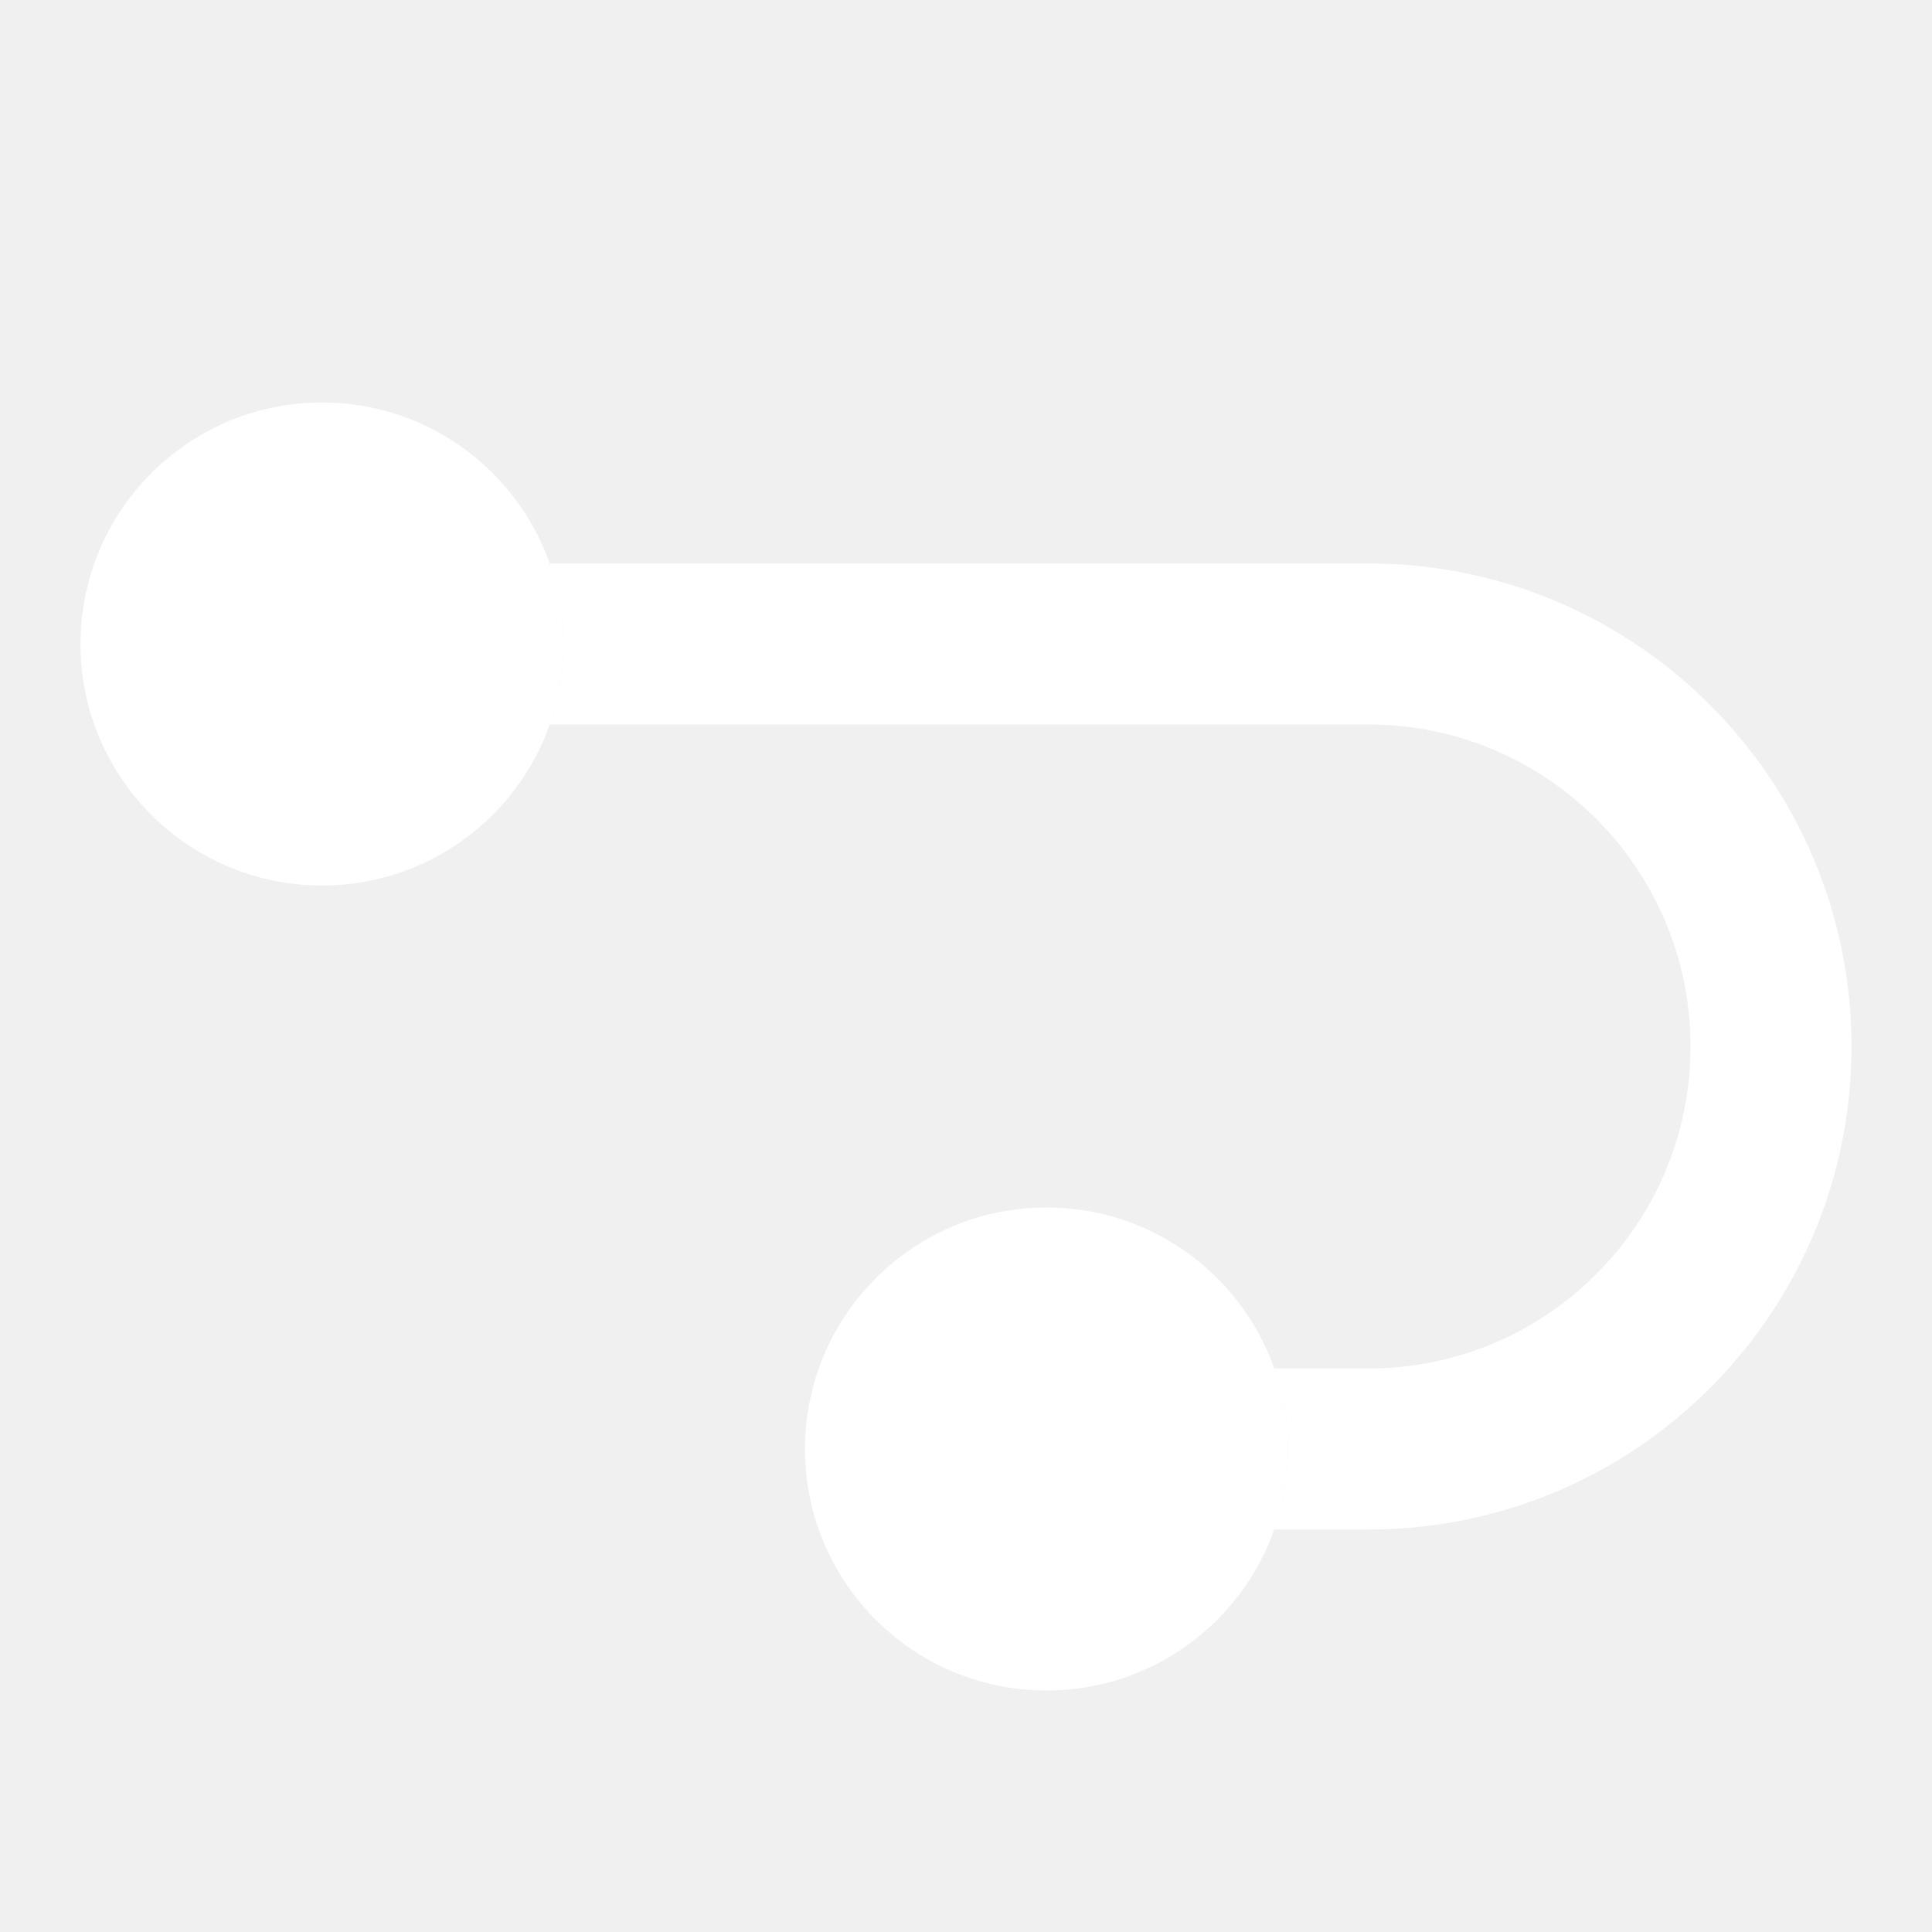
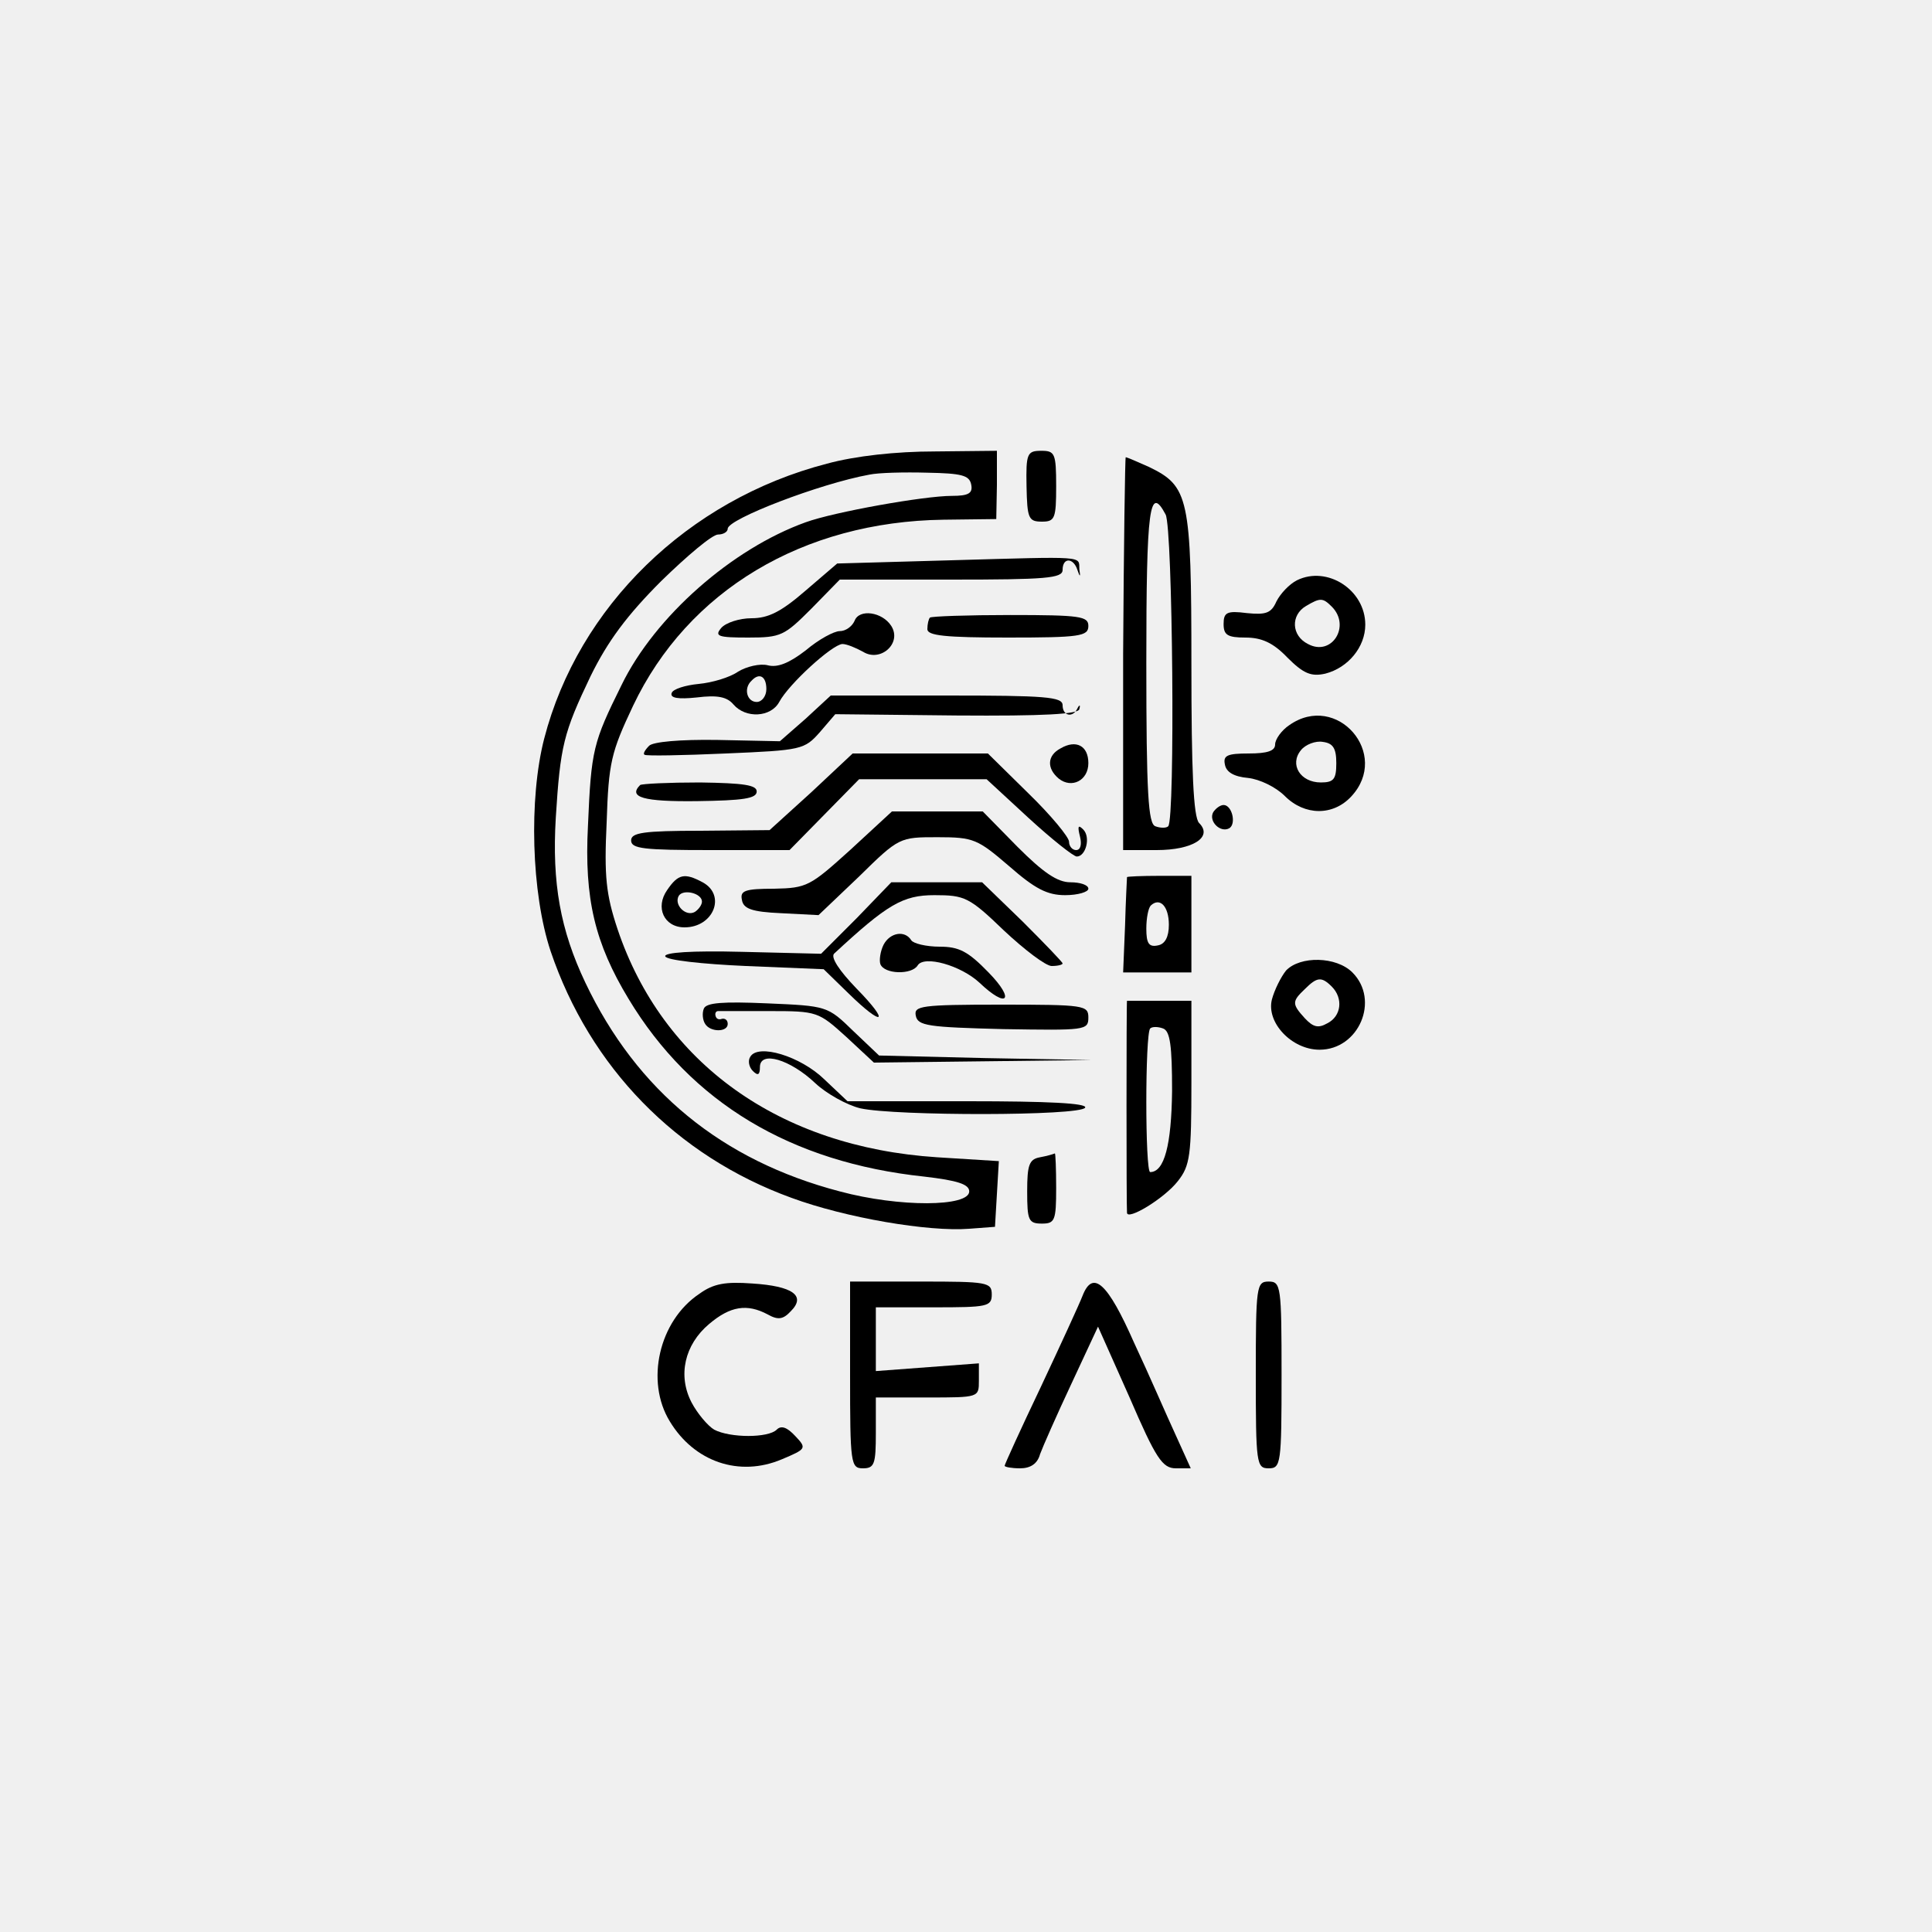
- <svg xmlns="http://www.w3.org/2000/svg" width="24" height="24" viewBox="0 0 24 24" fill="none">
-   <path d="M6.829 9C6.94 8.687 7 8.351 7 8C7 7.649 6.94 7.313 6.829 7H17C20.314 7 23 9.686 23 13C23 16.314 20.314 19 17 19H15.829C15.94 18.687 16 18.351 16 18C16 17.649 15.94 17.313 15.829 17H17C19.209 17 21 15.209 21 13C21 10.791 19.209 9 17 9H6.829Z" fill="white" />
-   <circle cx="13" cy="18" r="3" fill="white" />
-   <circle cx="4" cy="8" r="3" fill="white" />
+ <svg xmlns="http://www.w3.org/2000/svg" version="1.0" width="300pt" height="300pt" viewBox="0 0 300 300" preserveAspectRatio="xMidYMid meet">
+   <g transform="translate(0,300) scale(0.1,-0.1)" fill="#000000" stroke="none">
+     <path d="M1284 2280 c-216 -56 -386 -222 -439 -427 -24 -93 -20 -240 10 -330 61 -180 195 -318 374 -383 84 -31 213 -53 276 -48 l40 3 3 51 3 51 -96 6 c-245 16 -426 146 -496 354 -18 54 -21 82 -17 166 3 93 7 109 41 181 85 179 264 286 482 289 l82 1 1 53 0 53 -96 -1 c-61 0 -124 -7 -168 -19z m224 -32 c3 -14 -4 -18 -30 -18 -43 0 -183 -25 -227 -41 -114 -41 -234 -146 -286 -253 -44 -89 -47 -100 -52 -218 -6 -114 11 -183 63 -269 97 -161 252 -254 459 -276 52 -6 70 -12 70 -23 0 -24 -108 -25 -201 0 -183 48 -315 156 -395 324 -39 82 -52 155 -46 256 7 112 12 132 54 220 27 55 57 95 110 148 40 39 79 72 88 72 8 0 15 4 15 9 0 15 143 70 220 84 14 3 54 4 90 3 53 -1 65 -4 68 -18z" />
+     <path d="M1594 2245 c1 -50 3 -55 24 -55 20 0 22 5 22 55 0 51 -2 55 -23 55 -22 0 -24 -4 -23 -55z" />
+     <path d="M1744 1985 l0 -305 52 0 c56 0 88 20 66 42 -9 9 -12 82 -12 246 0 260 -4 277 -66 307 -18 8 -34 15 -36 15 -1 0 -3 -137 -4 -305z m66 216 c11 -21 15 -473 4 -484 -3 -3 -12 -3 -20 0 -11 4 -14 50 -14 254 0 242 5 277 30 230z" />
+     <path d="M1477 2130 l-177 -5 -49 -42 c-38 -33 -58 -43 -84 -43 -19 0 -40 -7 -47 -15 -11 -13 -5 -15 42 -15 51 0 56 3 98 45 l44 45 173 0 c147 0 173 2 173 15 0 20 17 19 23 0 4 -12 5 -11 3 1 -1 21 13 20 -199 14z" />
+     <path d="M2014 2099 c-12 -6 -26 -21 -32 -33 -8 -18 -16 -21 -46 -18 -31 4 -36 1 -36 -17 0 -17 6 -21 34 -21 25 0 43 -8 65 -31 25 -25 37 -30 59 -25 35 9 62 41 62 76 0 54 -59 92 -106 69z m54 -41 c30 -30 0 -78 -37 -58 -26 13 -27 45 -3 59 22 13 26 13 40 -1z" />
+     <path d="M1327 2036 c-4 -9 -14 -16 -23 -16 -9 0 -33 -13 -53 -30 -26 -20 -44 -27 -59 -23 -12 3 -33 -2 -46 -10 -13 -9 -40 -17 -61 -19 -21 -2 -40 -8 -42 -14 -3 -8 10 -10 39 -7 32 4 47 1 57 -11 19 -22 58 -20 71 4 15 28 82 89 98 90 7 0 21 -6 32 -12 27 -17 61 13 44 40 -14 22 -50 27 -57 8z m-137 -106 c0 -11 -7 -20 -15 -20 -15 0 -21 21 -8 33 12 13 23 7 23 -13z" />
+     <path d="M1444 2041 c-2 -2 -4 -10 -4 -18 0 -10 28 -13 125 -13 112 0 125 2 125 18 0 15 -12 17 -121 17 -66 0 -123 -2 -125 -4z" />
+     <path d="M1251 1884 l-40 -35 -96 2 c-60 1 -101 -3 -107 -9 -7 -7 -10 -13 -7 -14 2 -2 59 -1 126 2 118 5 122 6 146 33 l24 28 188 -2 c136 -1 190 2 191 10 2 7 0 7 -3 1 -7 -15 -23 -12 -23 5 0 13 -27 15 -180 15 l-180 0 -39 -36z" />
+     <path d="M2002 1874 c-12 -8 -22 -22 -22 -30 0 -10 -12 -14 -41 -14 -33 0 -40 -3 -37 -17 2 -12 14 -19 36 -21 18 -2 43 -14 57 -28 31 -31 75 -31 103 -1 62 66 -22 163 -96 111z m73 -59 c0 -25 -4 -30 -24 -30 -32 0 -49 28 -31 50 7 9 23 15 34 13 16 -2 21 -10 21 -33z" />
+     <path d="M1647 1838 c-21 -11 -22 -31 -3 -47 20 -16 46 -3 46 24 0 27 -19 37 -43 23z" />
+     <path d="M1260 1770 l-65 -59 -107 -1 c-89 0 -108 -3 -108 -15 0 -13 20 -15 123 -15 l123 0 54 55 54 55 99 0 99 0 65 -60 c36 -33 70 -60 75 -60 14 0 22 30 10 42 -8 8 -9 5 -5 -11 3 -12 1 -21 -6 -21 -6 0 -11 6 -11 13 0 7 -28 41 -63 75 l-63 62 -105 0 -105 0 -64 -60z" />
+     <path d="M994 1781 c-19 -19 5 -26 88 -25 72 1 93 4 93 15 0 10 -20 13 -88 14 -49 0 -90 -2 -93 -4z" />
+     <path d="M1884 1739 c-8 -14 11 -33 25 -25 11 7 4 36 -9 36 -5 0 -12 -5 -16 -11z" />
+     <path d="M1320 1680 c-62 -56 -67 -59 -118 -60 -45 0 -53 -3 -50 -17 2 -14 15 -19 61 -21 l58 -3 63 60 c62 61 63 61 122 61 56 0 62 -3 111 -45 40 -35 59 -45 87 -45 20 0 36 5 36 10 0 6 -13 10 -28 10 -20 0 -42 15 -82 55 l-54 55 -71 0 -70 0 -65 -60z" />
+     <path d="M1036 1618 c-19 -27 -5 -58 27 -58 45 0 65 50 28 70 -28 15 -38 13 -55 -12z m54 -18 c0 -5 -5 -12 -11 -16 -14 -8 -33 11 -25 25 7 11 36 4 36 -9z" />
+     <path d="M1750 1638 c0 -2 -2 -36 -3 -75 l-3 -73 53 0 53 0 0 75 0 75 -50 0 c-27 0 -50 -1 -50 -2z m65 -74 c0 -19 -6 -30 -17 -32 -14 -3 -18 3 -18 26 0 16 3 32 7 36 14 13 28 -1 28 -30z" />
+     <path d="M1330 1574 l-55 -55 -123 3 c-78 2 -121 -1 -119 -7 2 -6 58 -12 125 -15 l121 -5 38 -37 c55 -54 66 -47 13 7 -27 28 -40 48 -35 54 83 77 107 91 156 91 47 0 54 -3 108 -55 32 -30 65 -55 74 -55 10 0 17 2 17 4 0 2 -28 31 -62 65 l-63 61 -70 0 -71 0 -54 -56z" />
+     <path d="M1372 1533 c-5 -10 -7 -24 -5 -30 6 -16 49 -17 58 -2 10 16 67 0 96 -27 43 -41 56 -27 14 16 -32 33 -46 40 -76 40 -21 0 -41 5 -44 10 -10 16 -33 12 -43 -7z" />
+     <path d="M1997 1493 c-8 -10 -18 -30 -22 -45 -9 -36 31 -78 74 -78 61 0 94 77 51 120 -25 25 -81 26 -103 3z m71 -25 c18 -18 15 -46 -7 -57 -14 -8 -22 -6 -35 8 -20 22 -20 26 0 45 19 19 26 20 42 4z" />
+     <path d="M1093 1434 c-3 -7 -2 -18 2 -24 8 -13 35 -13 35 0 0 6 -4 9 -9 8 -5 -2 -9 0 -10 5 -1 4 1 7 4 7 3 0 39 0 80 0 74 0 76 -1 119 -40 l43 -40 169 2 169 2 -165 3 -165 4 -40 38 c-40 39 -41 39 -134 43 -69 3 -94 1 -98 -8z" />
+     <path d="M1750 1446 c-1 -2 -1 -322 0 -329 0 -13 58 22 79 49 19 24 21 40 21 153 l0 127 -50 0 c-27 0 -50 0 -50 0z m70 -140 c-1 -84 -12 -126 -34 -126 -8 0 -8 215 0 223 3 3 12 3 20 0 11 -4 14 -27 14 -97z" />
+     <path d="M1422 1423 c3 -16 19 -18 136 -21 127 -2 132 -2 132 18 0 19 -6 20 -136 20 -124 0 -135 -2 -132 -17z" />
+     <path d="M1165 1359 c-4 -6 -2 -16 4 -22 8 -8 11 -6 11 6 0 26 47 12 86 -25 17 -16 49 -34 70 -39 54 -12 341 -12 349 1 4 7 -59 10 -181 10 l-188 0 -36 34 c-37 36 -103 56 -115 35z" />
+     <path d="M1615 1203 c-17 -3 -20 -12 -20 -53 0 -45 2 -50 23 -50 20 0 22 5 22 55 0 30 -1 54 -2 54 -2 -1 -12 -4 -23 -6z" />
+     <path d="M1086 991 c-63 -42 -84 -136 -46 -198 38 -63 108 -87 174 -59 38 16 39 17 21 36 -13 14 -22 17 -29 10 -13 -13 -72 -13 -97 0 -10 6 -26 25 -35 42 -22 42 -11 90 27 122 33 28 59 32 91 15 16 -9 24 -8 36 5 24 24 3 39 -60 43 -41 3 -60 0 -82 -16z" />
+     <path d="M1320 865 c0 -138 1 -145 20 -145 18 0 20 7 20 55 l0 55 80 0 c80 0 80 0 80 26 l0 27 -80 -6 -80 -6 0 49 0 50 90 0 c83 0 90 1 90 20 0 19 -7 20 -110 20 l-110 0 0 -145z" />
+     <path d="M1681 988 c-5 -13 -34 -76 -65 -142 -31 -65 -56 -120 -56 -122 0 -2 11 -4 24 -4 16 0 27 7 31 22 4 11 26 61 49 110 l41 88 49 -110 c41 -95 51 -110 72 -110 l23 0 -24 53 c-13 28 -41 93 -64 142 -41 93 -64 114 -80 73z" />
+     <path d="M1950 865 c0 -138 1 -145 20 -145 19 0 20 7 20 145 0 138 -1 145 -20 145 -19 0 -20 -7 -20 -145z" />
+   </g>
</svg>
